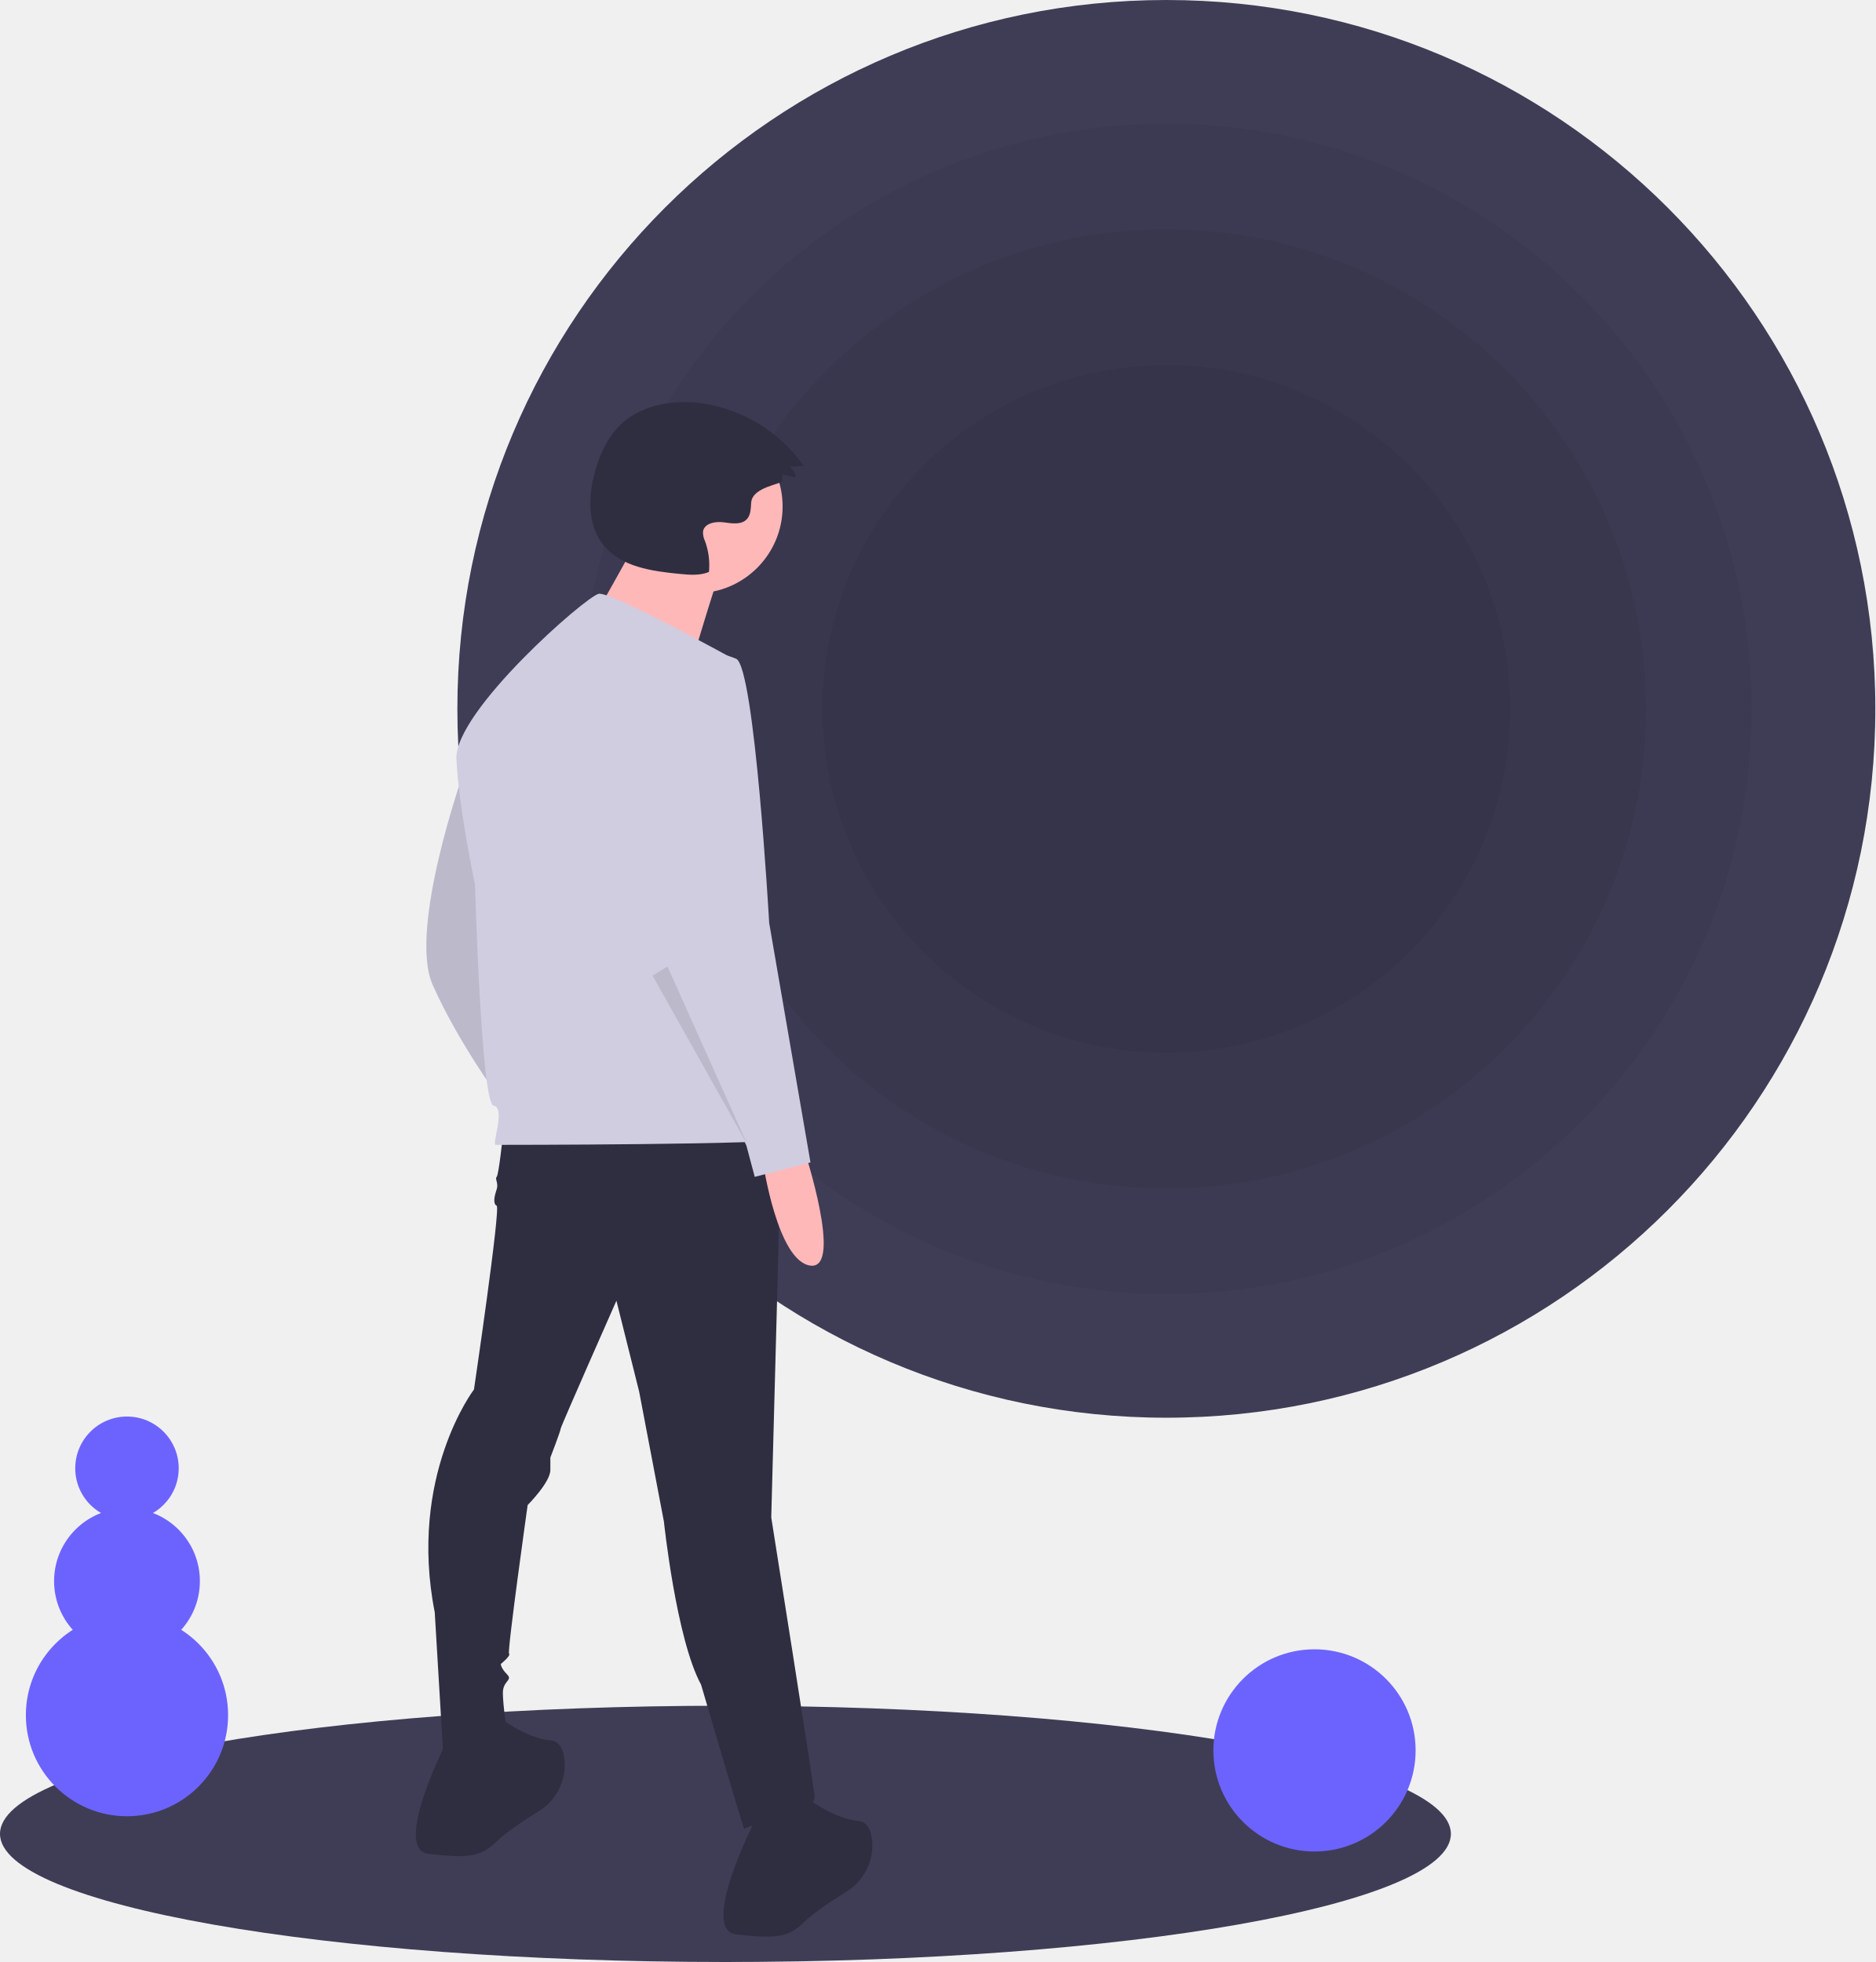
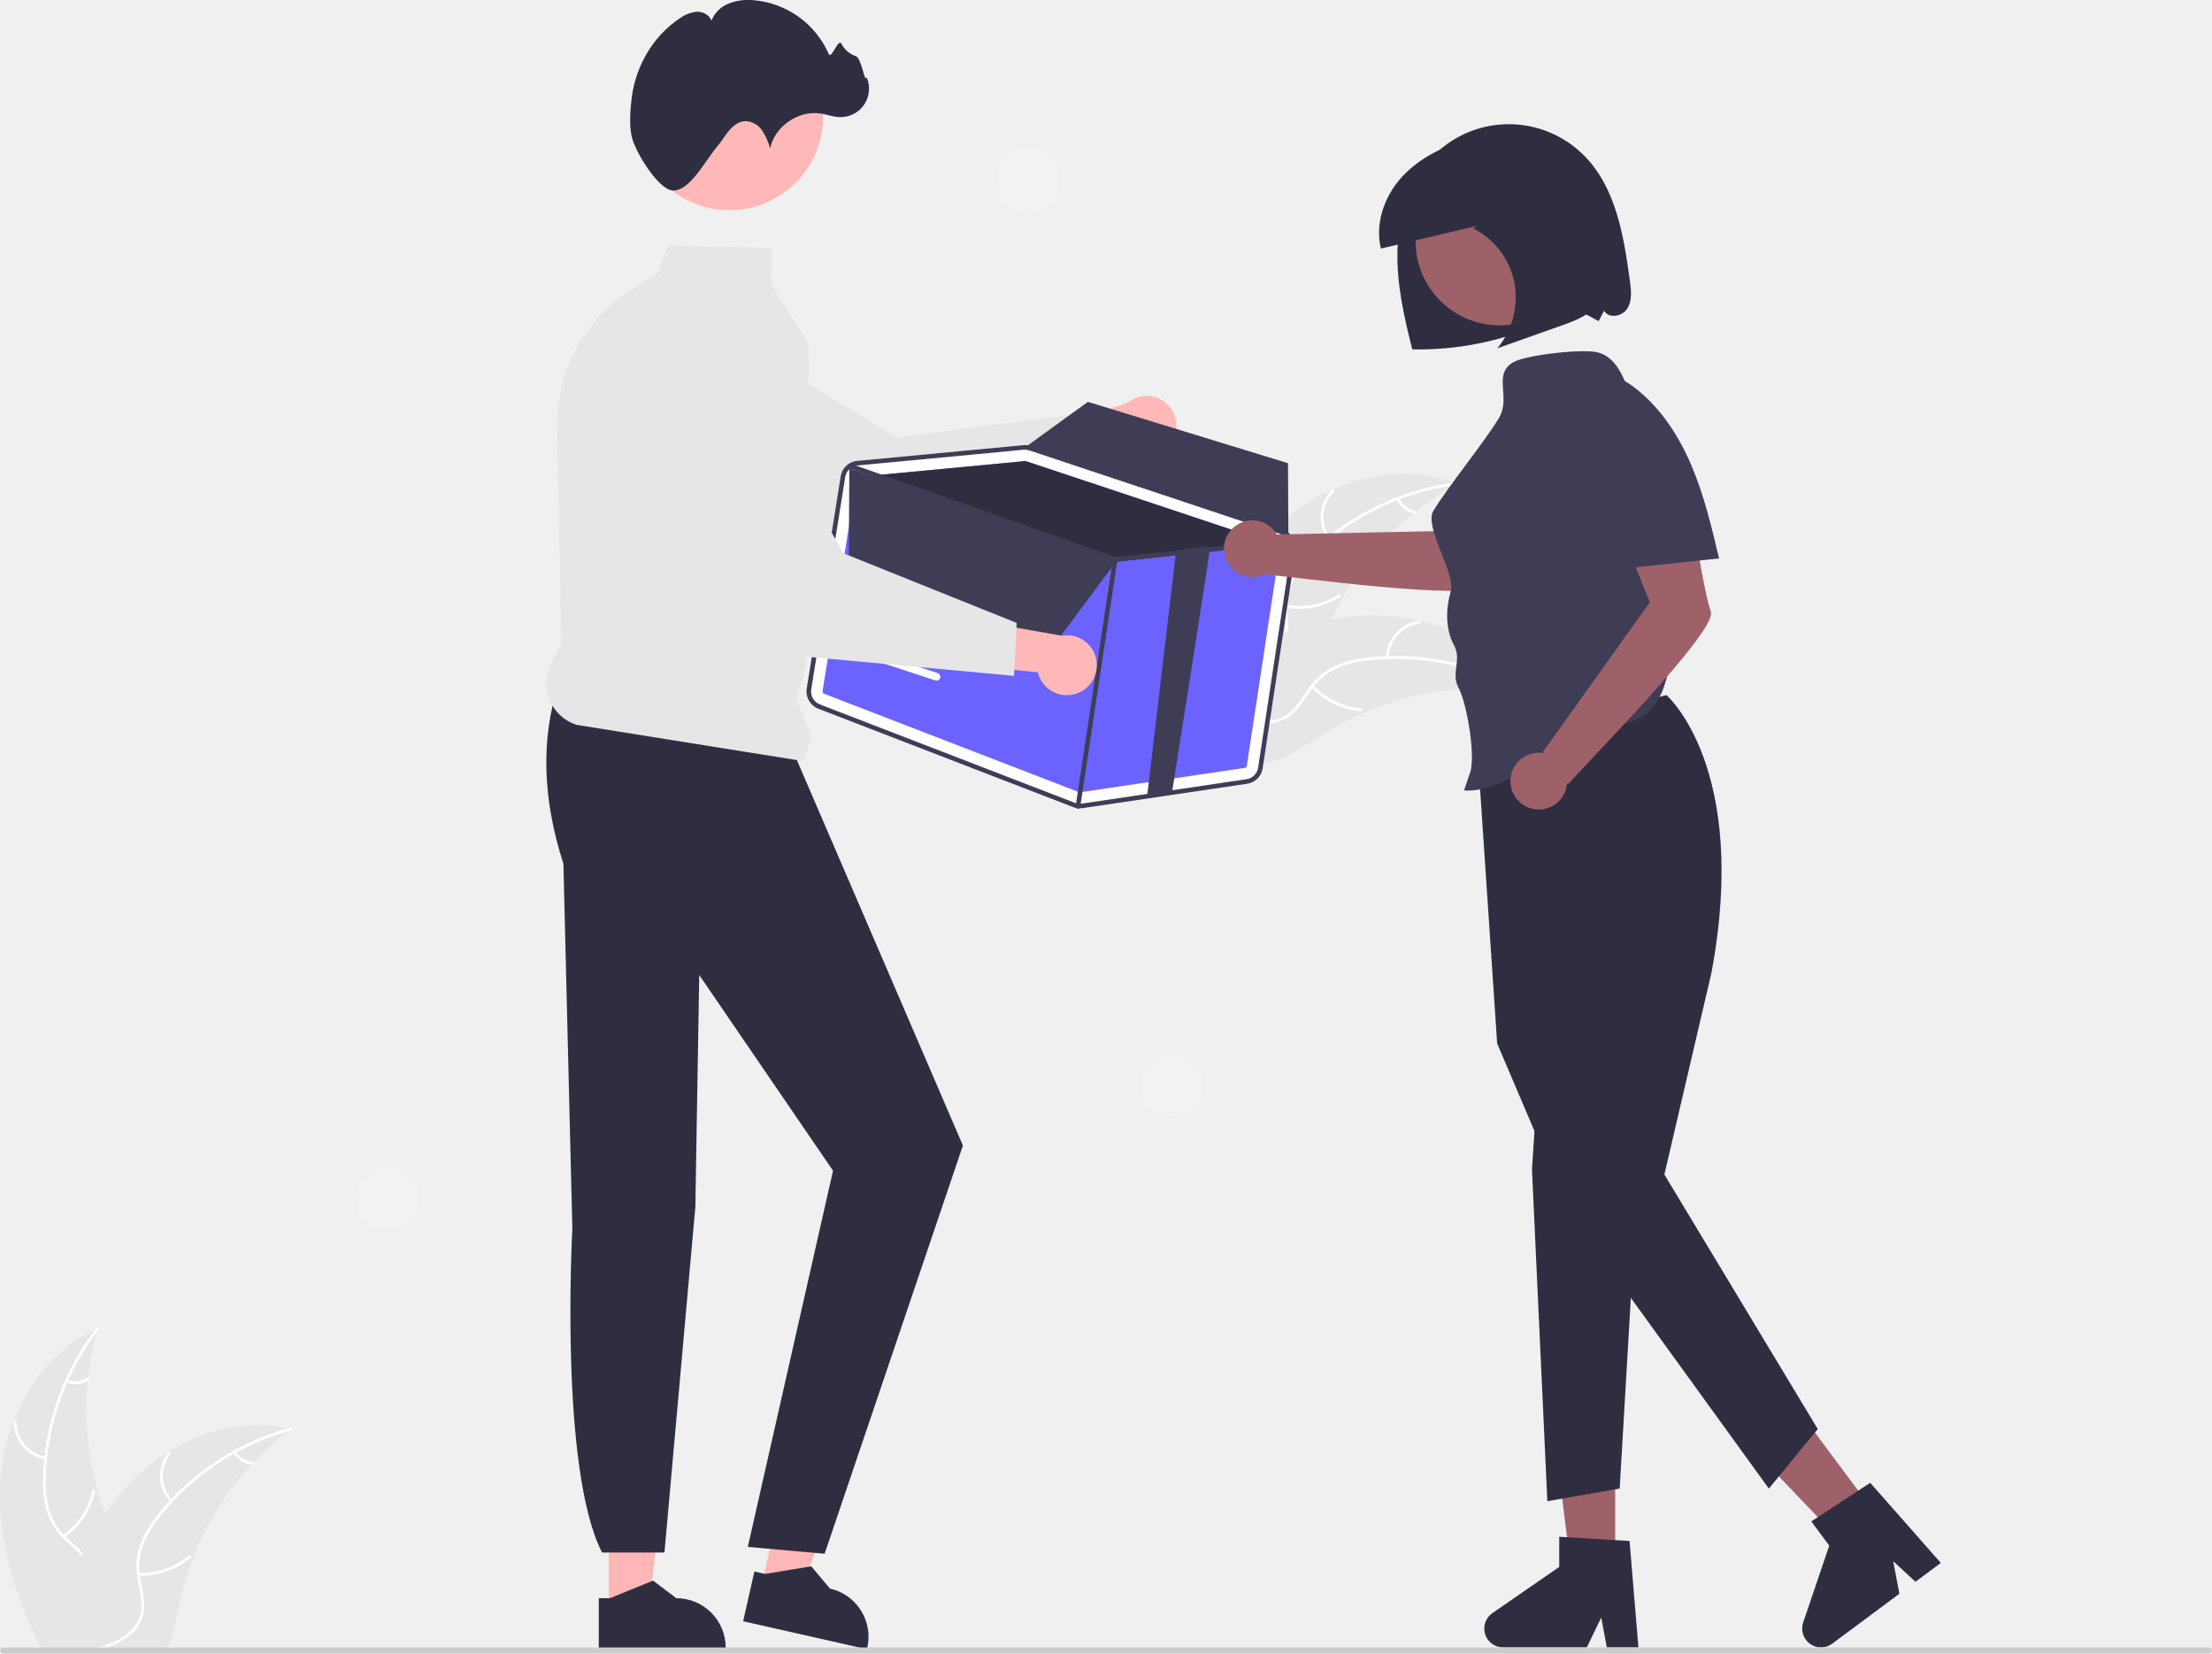
- <svg xmlns="http://www.w3.org/2000/svg" data-name="Layer 1" width="797.5" height="834.5" viewBox="0 0 797.5 834.5">
-   <ellipse cx="308.5" cy="780" rx="308.5" ry="54.5" fill="#3f3d56" />
-   <circle cx="496" cy="301.5" r="301.5" fill="#3f3d56" />
-   <circle cx="496" cy="301.5" r="248.898" opacity="0.05" />
-   <circle cx="496" cy="301.5" r="203.994" opacity="0.05" />
-   <circle cx="496" cy="301.5" r="146.26" opacity="0.05" />
-   <path d="M398.42,361.232s-23.704,66.722-13.169,90.426,27.216,46.53,27.216,46.53S406.322,365.622,398.42,361.232Z" transform="translate(-201.25 -32.75)" fill="#d0cde1" />
-   <path d="M398.42,361.232s-23.704,66.722-13.169,90.426,27.216,46.53,27.216,46.53S406.322,365.622,398.42,361.232Z" transform="translate(-201.25 -32.75)" opacity="0.1" />
-   <path d="M415.101,515.747s-1.756,16.681-2.634,17.558.878,2.634,0,5.268-1.756,6.145,0,7.023-9.657,78.135-9.657,78.135-28.094,36.873-16.681,94.816l3.512,58.821s27.216,1.756,27.216-7.901c0,0-1.756-11.413-1.756-16.681s4.39-5.268,1.756-7.901-2.634-4.39-2.634-4.39,4.39-3.512,3.512-4.39,7.901-63.211,7.901-63.211,9.657-9.657,9.657-14.925v-5.268s4.39-11.413,4.39-12.291,23.704-54.431,23.704-54.431l9.657,38.629,10.535,55.309s5.268,50.042,15.803,69.356c0,0,18.436,63.211,18.436,61.455s30.727-6.145,29.849-14.047-18.436-118.52-18.436-118.52L533.621,513.991Z" transform="translate(-201.25 -32.75)" fill="#2f2e41" />
-   <path d="M391.397,772.978s-23.704,46.53-7.901,48.286,21.948,1.756,28.971-5.268c3.84-3.84,11.615-8.991,17.876-12.873a23.117,23.117,0,0,0,10.969-21.982c-.463-4.295-2.068-7.834-6.019-8.164-10.535-.878-22.826-10.535-22.826-10.535Z" transform="translate(-201.25 -32.75)" fill="#2f2e41" />
-   <path d="M522.208,807.217s-23.704,46.53-7.901,48.286,21.948,1.756,28.971-5.268c3.84-3.84,11.615-8.991,17.876-12.873a23.117,23.117,0,0,0,10.969-21.982c-.463-4.295-2.068-7.834-6.019-8.164-10.535-.878-22.826-10.535-22.826-10.535Z" transform="translate(-201.25 -32.75)" fill="#2f2e41" />
-   <circle cx="295.905" cy="215.433" r="36.905" fill="#ffb8b8" />
-   <path d="M473.43,260.308S447.07,308.812,444.961,308.812,492.41,324.628,492.41,324.628s13.707-46.394,15.816-50.612Z" transform="translate(-201.25 -32.75)" fill="#ffb8b8" />
-   <path d="M513.867,313.385s-52.675-28.971-57.943-28.094-61.455,50.042-60.577,70.234,7.901,53.553,7.901,53.553,2.634,93.06,7.901,93.938-.878,16.681.878,16.681,122.909,0,123.787-2.634S513.867,313.385,513.867,313.385Z" transform="translate(-201.25 -32.75)" fill="#d0cde1" />
-   <path d="M543.278,521.892s16.681,50.92,2.634,49.164-20.192-43.896-20.192-43.896Z" transform="translate(-201.25 -32.75)" fill="#ffb8b8" />
-   <path d="M498.504,310.313s-32.483,7.023-27.216,50.92,14.925,87.792,14.925,87.792l32.483,71.112,3.512,13.169,23.704-6.145L528.353,425.321s-6.145-108.863-14.047-112.374A34,34,0,0,0,498.504,310.313Z" transform="translate(-201.25 -32.75)" fill="#d0cde1" />
-   <polygon points="277.5 414.958 317.885 486.947 283.86 411.09 277.5 414.958" opacity="0.1" />
-   <path d="M533.896,237.316l.122-2.82,5.61,1.396a6.27,6.27,0,0,0-2.514-4.615l5.976-.334a64.477,64.477,0,0,0-43.124-26.651c-12.926-1.873-27.318.838-36.182,10.43-4.299,4.653-7.001,10.57-8.922,16.607-3.539,11.118-4.26,24.372,3.12,33.409,7.501,9.185,20.602,10.984,32.406,12.121,4.153.4,8.506.772,12.355-.839a29.721,29.721,0,0,0-1.654-13.037,8.687,8.687,0,0,1-.879-4.152c.525-3.512,5.209-4.396,8.728-3.922s7.75,1.2,10.062-1.494c1.593-1.856,1.499-4.559,1.71-6.996C521.282,239.785,533.836,238.707,533.896,237.316Z" transform="translate(-201.25 -32.75)" fill="#2f2e41" />
-   <circle cx="559" cy="744.5" r="43" fill="#6c63ff" />
-   <circle cx="54" cy="729.5" r="43" fill="#6c63ff" />
-   <circle cx="54" cy="672.5" r="31" fill="#6c63ff" />
-   <circle cx="54" cy="624.5" r="22" fill="#6c63ff" />
+ <svg xmlns="http://www.w3.org/2000/svg" data-name="Layer 1" width="862.703" height="644.786" viewBox="0 0 862.703 644.786">
+   <polygon points="629.943 612.644 612.777 612.644 604.608 546.435 629.943 546.435 629.943 612.644" fill="#9e616a" />
+   <path d="M807.651,769.992H795.341l-2.197-11.622-5.628,11.622H754.867A7.339,7.339,0,0,1,750.697,756.614l26.072-18.007v-11.749l27.424,1.637Z" transform="translate(-168.6484 -127.607)" fill="#2f2e41" />
+   <polygon points="731.923 590.981 718.148 601.224 672.085 552.969 692.415 537.851 731.923 590.981" fill="#9e616a" />
+   <path d="M925.588,737.048,915.71,744.393l-8.698-8.015,2.419,12.684-26.199,19.482a7.339,7.339,0,0,1-11.33-8.247l10.177-30.007-7.011-9.428,22.983-15.051Z" transform="translate(-168.6484 -127.607)" fill="#2f2e41" />
+   <path d="M818.576,398.647s32.569,28.138,17.542,108.352l-18.345,78.597,59.829,99.256-19.077,23.208-77.78-107.433-28.185-66.114L744.652,416.843Z" transform="translate(-168.6484 -127.607)" fill="#2f2e41" />
+   <polygon points="599.447 425.746 597.488 456.084 603.483 585.365 631.692 580.452 637.083 488.406 599.447 425.746" fill="#2f2e41" />
+   <polygon points="237.445 628.211 252.796 628.21 260.098 569.001 237.443 569.002 237.445 628.211" fill="#ffb6b6" />
+   <path d="M402.178,750.806l4.321-0,16.869-6.86,9.041,6.859H432.41A19.266,19.266,0,0,1,451.675,770.07v.626l-49.497.002Z" transform="translate(-168.6484 -127.607)" fill="#2f2e41" />
+   <polygon points="296.932 618.538 311.905 621.918 332.071 565.772 309.972 560.782 296.932 618.538" fill="#ffb6b6" />
+   <path d="M462.865,740.393l4.215.952,17.966-2.976,7.308,8.682.001 0a19.266,19.266,0,0,1,14.549,23.036l-.138.611L458.484,759.797Z" transform="translate(-168.6484 -127.607)" fill="#2f2e41" />
+   <path d="M386.652,393.843c-7.197,21.706-6.436,45.268,1.73,70.556l3.491,142.378S386.671,700.146,403.454,733.002h24.34l12.051-134.751,1.513-90.446,52.182,76.306L460.305,730.799l29.957,2.678,53.934-159.191L477.652,419.843Z" transform="translate(-168.6484 -127.607)" fill="#2f2e41" />
+   <path d="M667.346,332.015c18.617-16.777,46.309-25.212,69.537-15.805a115.466,115.466,0,0,0-51.888,59.935c-3.698,9.838-6.786,21.166-15.882,26.433-5.659,3.278-12.7,3.438-19.046,1.856-6.346-1.582-12.162-4.754-17.899-7.894l-1.632-.037C637.864,372.537,648.729,348.791,667.346,332.015Z" transform="translate(-168.6484 -127.607)" fill="#e6e6e6" />
+   <path d="M736.753,316.719A98.692,98.692,0,0,0,681.847,342.65a42.5,42.5,0,0,0-8.345,10.377,24.376,24.376,0,0,0-2.818,12.516c.101,4.058.673,8.198-.214,12.21a14.925,14.925,0,0,1-7.425,9.689c-4.546,2.613-9.759,3.437-14.886,4.065-5.692.698-11.615,1.332-16.542,4.525-.597.387-1.162-.562-.566-.948,8.572-5.555,19.42-3.534,28.637-7.241,4.301-1.73,8.107-4.766,9.454-9.357,1.178-4.015.591-8.284.454-12.392a26.011,26.011,0,0,1,2.299-12.34,39.29,39.29,0,0,1,7.916-10.659,95.749,95.749,0,0,1,24.333-17.42A100.443,100.443,0,0,1,736.743,315.615c.703-.091.709,1.015.01,1.105Z" transform="translate(-168.6484 -127.607)" fill="#fff" />
+   <path d="M686.447,337.791a14.807,14.807,0,0,1,1.632-19.104c.506-.499,1.305.265.798.764a13.711,13.711,0,0,0-1.482,17.774c.415.577-.536,1.14-.948.566Z" transform="translate(-168.6484 -127.607)" fill="#fff" />
+   <path d="M670.362,363.491a28.539,28.539,0,0,0,20.394-4.083c.598-.385,1.164.564.566.948a29.685,29.685,0,0,1-21.23,4.206c-.701-.126-.427-1.197.27-1.071Z" transform="translate(-168.6484 -127.607)" fill="#fff" />
+   <path d="M714.447,321.948a8.381,8.381,0,0,0,6.269,4.894c.702.117.427,1.188-.27,1.071a9.392,9.392,0,0,1-6.947-5.399.571.571,0,0,1,.191-.757.555.555,0,0,1,.757.191Z" transform="translate(-168.6484 -127.607)" fill="#fff" />
+   <path d="M762.461,397.115c-.44-.061-.881-.122-1.328-.176a110.379,110.379,0,0,0-17.882-.908c-.462.007-.931.021-1.392.041a116.365,116.365,0,0,0-41.75,9.61,113.005,113.005,0,0,0-15.163,8.056c-6.688,4.234-13.602,9.358-21.078,11.085a19.386,19.386,0,0,1-2.362.421l-30.889-26.745c-.04-.096-.086-.185-.126-.282l-1.282-1.011c.239-.176.49-.353.729-.528.138-.102.283-.199.421-.301.094-.066.189-.133.27-.198.031-.022.063-.044.088-.059.081-.065.164-.117.239-.176q2.103-1.49,4.235-2.955c.006-.007.006-.007.019-.008a166.157,166.157,0,0,1,34.601-18.599c.367-.139.739-.285,1.12-.411a107.831,107.831,0,0,1,16.939-4.767,95.329,95.329,0,0,1,9.553-1.334,79.272,79.272,0,0,1,24.723,1.752c16.143,3.743,30.91,12.608,39.656,26.433C762.027,396.406,762.244,396.754,762.461,397.115Z" transform="translate(-168.6484 -127.607)" fill="#e6e6e6" />
+   <path d="M762.052,397.446a98.692,98.692,0,0,0-59.452-12.353A42.5,42.5,0,0,0,689.69,388.354a24.376,24.376,0,0,0-9.785,8.297c-2.363,3.301-4.398,6.951-7.522,9.62a14.925,14.925,0,0,1-11.761,3.266c-5.203-.651-9.862-3.132-14.333-5.717-4.965-2.87-10.076-5.93-15.932-6.347-.71-.051-.59-1.149.119-1.098,10.189.726,17.633,8.871,27.225,11.46,4.476,1.208,9.343,1.075,13.182-1.779,3.358-2.496,5.459-6.258,7.823-9.621a26.011,26.011,0,0,1,9.265-8.469,39.29,39.29,0,0,1,12.738-3.745,95.749,95.749,0,0,1,29.917.742,100.443,100.443,0,0,1,32.085,11.596c.616.351-.045,1.237-.657.888Z" transform="translate(-168.6484 -127.607)" fill="#fff" />
+   <path d="M709.199,383.983a14.807,14.807,0,0,1,12.805-14.271c.705-.093.883.997.177,1.091a13.711,13.711,0,0,0-11.884,13.299c-.016.711-1.114.588-1.098-.119Z" transform="translate(-168.6484 -127.607)" fill="#fff" />
+   <path d="M680.883,394.819a28.539,28.539,0,0,0,18.742,9.018c.709.053.59,1.151-.119,1.098a29.685,29.685,0,0,1-19.483-9.424c-.484-.523.38-1.212.861-.692Z" transform="translate(-168.6484 -127.607)" fill="#fff" />
+   <path d="M741.094,388.191a8.381,8.381,0,0,0,2.058,7.682c.49.516-.374,1.205-.861.692a9.392,9.392,0,0,1-2.296-8.493.571.571,0,0,1,.609-.49.555.555,0,0,1,.49.609Z" transform="translate(-168.6484 -127.607)" fill="#fff" />
+   <path d="M219.922,754.743c-1.45,5.44-5.26,9.97-9.86,13.27-.75.54-1.52,1.04-2.3,1.51-.24.14-.48.29-.73.42q-.405.24-.81.45h-21.63c-.39-.79-.77-1.59-1.15-2.38-9.27-19.48-15.78-40.5-14.67-61.91a79.254,79.254,0,0,1,5.17-24.25c5.94-15.47,16.78-28.86,31.69-35.6.37-.17.76-.34,1.14-.5-.12.43-.24.85-.36,1.28a110.785,110.785,0,0,0-3.38,17.59c-.06.46-.11.92-.15,1.39a116.054,116.054,0,0,0,3.72,42.69c.01.03.02.07.03.1q1.275,4.605,2.96,9.07c.88,2.35,1.83,4.67,2.87,6.95C216.802,734.393,222.622,744.593,219.922,754.743Z" transform="translate(-168.6484 -127.607)" fill="#e6e6e6" />
+   <path d="M207.042,646.203c-.21.28-.42.55-.63.83a98.129,98.129,0,0,0-11.12,18.76c-.16.33-.31.66-.44,1a97.814,97.814,0,0,0-7.82,29.24,1.49,1.49,0,0,0-.02.21c-.25,2.36-.4,4.74-.46,7.12a42.48,42.48,0,0,0,1.43,13.24,23.769,23.769,0,0,0,5.46,9.42c.25.27.5.54.77.8.2.21.42.42.63.62,2.02,1.93,4.23,3.72,6.13,5.79a21.432,21.432,0,0,1,2.35,3,14.904,14.904,0,0,1,1.6,12.1c-1.36,5.06-4.47,9.33-7.65,13.4-1.59,2.04-3.23,4.1-4.65,6.28-.52.78-1,1.57-1.44,2.38h-1.26c.42-.81.88-1.6,1.38-2.38,3.65-5.75,8.84-10.69,11.53-17.02,1.82-4.27,2.37-9.11.07-13.3a17.682,17.682,0,0,0-2.43-3.38c-1.83-2.07-4.02-3.84-6.01-5.71-.5-.47-.99-.95-1.46-1.45a24.964,24.964,0,0,1-5.64-8.9,39.23,39.23,0,0,1-1.94-13.13c0-2.84.15-5.7.43-8.54.03-.36.07-.73.11-1.1a100.767,100.767,0,0,1,19.67-49.23c.2-.28.41-.55.62-.82C206.682,644.873,207.472,645.653,207.042,646.203Z" transform="translate(-168.6484 -127.607)" fill="#fff" />
+   <path d="M186.365,696.678a14.807,14.807,0,0,1-12.354-14.663.553.553,0,0,1,1.105-.024,13.711,13.711,0,0,0,11.52,13.616c.701.114.427,1.185-.27,1.071Z" transform="translate(-168.6484 -127.607)" fill="#fff" />
+   <path d="M193.164,726.224a28.539,28.539,0,0,0,11.533-17.308c.151-.695,1.222-.424,1.071.27a29.685,29.685,0,0,1-12.038,17.986c-.585.406-1.148-.544-.566-.948Z" transform="translate(-168.6484 -127.607)" fill="#fff" />
+   <path d="M194.961,665.676a8.381,8.381,0,0,0,7.893-.972c.579-.414,1.142.538.566.948a9.392,9.392,0,0,1-8.73,1.094.571.571,0,0,1-.4-.671.555.555,0,0,1,.671-.4Z" transform="translate(-168.6484 -127.607)" fill="#fff" />
+   <path d="M282.062,684.873c-.35.27-.71.54-1.06.82a110.362,110.362,0,0,0-13.29,12c-.32.33-.64.67-.95,1.01l-.01.01a116.347,116.347,0,0,0-22.66,36.14l-.03.09c-.01.03-.02.05-.03.08a114.443,114.443,0,0,0-5.03,16.42c-1.22,5.46-2.22,11.31-4.13,16.57-.29.81-.61,1.61-.95,2.38h-44.46c.15-.79.31-1.59.47-2.38a160.302,160.302,0,0,1,10.54-33.7c.16-.36.32-.72.5-1.08a108.305,108.305,0,0,1,8.61-15.35.01.01,0,0,1,.01-.01,94.956,94.956,0,0,1,5.8-7.69,79.119,79.119,0,0,1,18.72-16.24c.04-.03.09-.05.13-.08,14.04-8.71,30.68-12.86,46.59-9.27h.01C281.252,684.683,281.652,684.773,282.062,684.873Z" transform="translate(-168.6484 -127.607)" fill="#e6e6e6" />
+   <path d="M282.012,685.403c-.34.09-.68.19-1.01.29a98.589,98.589,0,0,0-20.17,8.27c-.32.17-.64.35-.96.53a98.255,98.255,0,0,0-23.79,18.59.035.035,0,0,0-.01.02c-.08.08-.17.17-.24.25-1.6,1.72-3.14,3.51-4.6,5.35a42.769,42.769,0,0,0-6.82,11.43,23.674,23.674,0,0,0-1.31,10.81c.03.37.08.73.13,1.1.04.29.08.58.13.88.66,4.01,1.8,8.03,1.48,12.12a14.909,14.909,0,0,1-6.01,10.63,23.794,23.794,0,0,1-3.68,2.34,36.852,36.852,0,0,1-5.77,2.38h-3.93c.53-.15,1.05-.3,1.58-.45a48.212,48.212,0,0,0,5.53-1.93,26.912,26.912,0,0,0,3-1.48c4.02-2.31,7.37-5.85,8.07-10.58.61-4.14-.57-8.28-1.27-12.33-.12-.7-.23-1.39-.29-2.08a24.439,24.439,0,0,1,.85-10.46,39.062,39.062,0,0,1,6.36-11.66,83.355,83.355,0,0,1,5.48-6.55q.36-.405.75-.81a100.901,100.901,0,0,1,24.21-18.73h.01a99.288,99.288,0,0,1,21.1-8.74h.01c.33-.1.67-.2,1-.29C282.532,684.123,282.692,685.213,282.012,685.403Z" transform="translate(-168.6484 -127.607)" fill="#fff" />
+   <path d="M235.116,713.252a14.807,14.807,0,0,1-1.036-19.145c.432-.564,1.329.081.896.646A13.711,13.711,0,0,0,235.977,712.56c.491.514-.372,1.203-.861.692Z" transform="translate(-168.6484 -127.607)" fill="#fff" />
+   <path d="M222.755,740.937a28.539,28.539,0,0,0,19.629-6.876c.539-.464,1.231.397.692.861a29.685,29.685,0,0,1-20.441,7.113c-.712-.028-.589-1.126.119-1.098Z" transform="translate(-168.6484 -127.607)" fill="#fff" />
+   <path d="M260.644,693.674a8.381,8.381,0,0,0,6.888,3.977c.712.019.588,1.117-.119,1.098a9.392,9.392,0,0,1-7.629-4.382.571.571,0,0,1,.084-.776.555.555,0,0,1,.776.084Z" transform="translate(-168.6484 -127.607)" fill="#fff" />
+   <path d="M625.031,300.737a11.599,11.599,0,0,1-17.767.838l-37.8,16.44,3.682-21.102,35.331-12.377a11.662,11.662,0,0,1,16.554,16.201Z" transform="translate(-168.6484 -127.607)" fill="#ffb8b8" />
+   <path d="M599.806,307.325l-87.798,39.108-.188-.067-100.067-35.659a32.96,32.96,0,0,1-14.782-42.756h0a32.924,32.924,0,0,1,46.987-14.637l74.469,44.859,72.211-9.359Z" transform="translate(-168.6484 -127.607)" fill="#e6e6e6" />
+   <path d="M1031.352,771.203a1.187,1.187,0,0,1-1.19,1.19h-860.29a1.19,1.19,0,0,1,0-2.38h860.29A1.187,1.187,0,0,1,1031.352,771.203Z" transform="translate(-168.6484 -127.607)" fill="#ccc" />
+   <path d="M481.992,424.404l-88.506-14.157a16.893,16.893,0,0,1-9.956-23.646l4.014-8.028-1.559-84.347A62.482,62.482,0,0,1,416.322,239.572l8.631-5.161,4.362-11.077,40.22.981.117,14.527,14.404,22.968-0.0.095-.904,125.014-3.97,12.901,6.002,15.006Z" transform="translate(-168.6484 -127.607)" fill="#e6e6e6" />
+   <circle cx="284.459" cy="45.41" r="36.544" fill="#ffb8b8" />
+   <path d="M415.054,180.984c-1.09-4.592-.59-11.053.026-15.677,1.615-12.121,8.346-23.645,18.573-30.47a13.38,13.38,0,0,1,6.665-2.648c2.419-.101,5.042,1.194,5.785,3.499a11.993,11.993,0,0,1,6.766-6.709,21.136,21.136,0,0,1,9.631-1.297,35.197,35.197,0,0,1,29.363,20.989c.976,2.319,3.702-6.246,4.939-4.055a9.741,9.741,0,0,0,5.524,4.853c2.423.676,3.408,10.66,4.361,8.332a11.098,11.098,0,0,1-10.611,15.475c-2.466-.092-4.825-.999-7.262-1.39-8.715-1.396-17.96,4.923-19.823,13.551a23.987,23.987,0,0,0-3.156-7.021,8.119,8.119,0,0,0-6.513-3.579c-2.48.093-4.659,1.714-6.268,3.603s-2.817,4.093-4.438,5.972c-4.755,5.513-11.187,18.37-17.965,17.432C425.303,201.103,416.542,187.253,415.054,180.984Z" transform="translate(-168.6484 -127.607)" fill="#2f2e41" />
+   <path d="M674.012,342.148a7.133,7.133,0,0,0-4.807-7.854l-98.413-32.777a7.132,7.132,0,0,0-2.933-.337l-24.667,2.333-14.154,1.343-26.119,2.468a7.155,7.155,0,0,0-6.384,5.99l-13.261,82.838a7.186,7.186,0,0,0,4.484,7.796l99.44,38.384a6.947,6.947,0,0,0,1.446.388,7.136,7.136,0,0,0,2.176.016l64.255-9.523a7.121,7.121,0,0,0,6.023-5.999Z" transform="translate(-168.6484 -127.607)" fill="#fff" />
+   <path d="M490.013,398.11l99.44,38.382a.897.897,0,0,0,.457.054l64.247-9.522a.883.883,0,0,0,.755-.752l12.92-85.067a.905.905,0,0,0-.599-.982l-.662-.224-97.758-32.546a.678.678,0,0,0-.137-.033.887.887,0,0,0-.23-.012l-60.164,5.693-4.774.448a.903.903,0,0,0-.795.748l-13.259,82.834A.897.897,0,0,0,490.013,398.11Z" transform="translate(-168.6484 -127.607)" fill="#6c63ff" />
+   <path d="M508.282,313.102l60.164-5.693a.887.887,0,0,1,.23.012.678.678,0,0,1,.137.033l97.758,32.546-25.787,2.73-9.65,1.017-27.46,2.901a1.939,1.939,0,0,1-.241-.003c-.049-.015-.098-.029-.156-.045Z" transform="translate(-168.6484 -127.607)" fill="#2f2e41" />
+   <path d="M487.758,403.952l99.44,38.382a6.722,6.722,0,0,0,1.45.38,7.224,7.224,0,0,0,2.177.027l64.247-9.522a7.135,7.135,0,0,0,6.028-6.004l12.91-85.068a7.19,7.19,0,0,0-.418-3.717c-.065-.157-.131-.314-.207-.462a6.99,6.99,0,0,0-2.264-2.698,7.138,7.138,0,0,0-1.916-.977l-.117-.041-98.292-32.738a8.955,8.955,0,0,0-1.227-.298,7.086,7.086,0,0,0-1.715-.033l-24.663,2.325-14.153,1.35L502.917,307.326a7.092,7.092,0,0,0-3.019.997,1.329,1.329,0,0,0-.202.121,1.192,1.192,0,0,0-.13.098,7.148,7.148,0,0,0-3.027,4.764l-13.27,82.843A7.194,7.194,0,0,0,487.758,403.952Zm10.542-90.357a5.3,5.3,0,0,1,1.27-2.671,4.651,4.651,0,0,1,.676-.659,5.317,5.317,0,0,1,2.324-1.084,4.059,4.059,0,0,1,.509-.072l43.985-4.155,20.965-1.995c.142-.017.273-.014.404-.022a5.007,5.007,0,0,1,.948.07,4.145,4.145,0,0,1,.845.201l98.408,32.779c.078.028.146.054.223.082a5.218,5.218,0,0,1,2.273,1.654,5.259,5.259,0,0,1,1.121,4.145l-12.921,85.077a5.349,5.349,0,0,1-4.509,4.502l-64.257,9.521a5.413,5.413,0,0,1-2.723-.31l-99.441-38.372a5.402,5.402,0,0,1-3.359-5.846Z" transform="translate(-168.6484 -127.607)" fill="#3f3d56" />
+   <path d="M499.352,308.994a.877.877,0,0,1,.268-.386,1.051,1.051,0,0,1,.129-.088c.042-.016.084-.042.126-.058a.873.873,0,0,1,.624-.011l2.07.73,101.116,35.669,23.665-2.5,13.243-1.397,28.029-2.967,2.506-.263.487-.054a.904.904,0,0,1,.952.654.739.739,0,0,1,.026.143.893.893,0,0,1-.55.922.988.988,0,0,1-.248.067l-3.409.357-27.603,2.918-9.65,1.017-27.46,2.901a1.939,1.939,0,0,1-.241-.003c-.049-.015-.098-.029-.156-.045L500.245,310.265l-.35-.124a.67.67,0,0,1-.219-.121A.91.91,0,0,1,499.352,308.994Z" transform="translate(-168.6484 -127.607)" fill="#3f3d56" />
+   <path d="M588.919,442.975a.894.894,0,0,1-.743-1.016l14.517-96.334a.894.894,0,0,1,1.017-.751l.008.001a.894.894,0,0,1,.743,1.016l-14.517,96.334a.894.894,0,0,1-1.017.751Z" transform="translate(-168.6484 -127.607)" fill="#3f3d56" />
+   <path d="M625.716,436.863l-9.655,1.019,11.293-95.535s12.895-2.335,13.24-1.398C640.806,341.508,625.808,436.251,625.716,436.863Z" transform="translate(-168.6484 -127.607)" fill="#3f3d56" />
+   <polygon points="331.25 182.533 330.99 226.1 408.116 255.488 435.813 218.284 331.25 182.533" fill="#3f3d56" />
+   <path d="M671.131,337.725a5.301,5.301,0,0,0-2.497-1.737l-98.406-32.778a5.106,5.106,0,0,0-.848-.207,5.009,5.009,0,0,0-.951-.071l.16-.997.985-.713,23.368-16.919,78.041,23.917.135,27.052Z" transform="translate(-168.6484 -127.607)" fill="#3f3d56" />
+   <path d="M503.829,380.08a1.513,1.513,0,0,1,.326.068l30.194,9.917a1.5,1.5,0,0,1-.936,2.851l-30.194-9.917a1.5,1.5,0,0,1,.61-2.919Z" transform="translate(-168.6484 -127.607)" fill="#fff" />
+   <circle cx="457.003" cy="423.236" r="12" fill="#f2f2f2" />
+   <circle cx="151.003" cy="467.236" r="12" fill="#f2f2f2" />
+   <circle cx="401.003" cy="70.236" r="12" fill="#f2f2f2" />
+   <path d="M589.34,397.729A11.599,11.599,0,0,1,573.433,389.771L532.421,385.628l13.53-16.606,36.871,6.481a11.662,11.662,0,0,1,6.518,22.226Z" transform="translate(-168.6484 -127.607)" fill="#ffb8b8" />
+   <path d="M564.115,391.141l-95.708-8.818-.131-.151L398.425,302.135a32.96,32.96,0,0,1,8.013-44.523h0a32.924,32.924,0,0,1,48.144,10.209l43.022,75.544,67.565,27.147Z" transform="translate(-168.6484 -127.607)" fill="#e6e6e6" />
+   <path d="M804.339,237.224c-2.377-17.434-5.358-36.152-17.654-48.737a41.35,41.35,0,0,0-59.744.618c-8.951,9.549-12.904,22.957-13.265,36.04s2.552,26.021,5.784,38.703a119.29,119.29,0,0,0,49.786-9.799c3.926-1.704,7.789-3.631,11.937-4.686,4.148-1.056,7.105,1.601,10.963,3.453l2.118-4.055c1.734,3.227,7.102,2.27,9.05-.832C805.26,244.826,804.834,240.853,804.339,237.224Z" transform="translate(-168.6484 -127.607)" fill="#2f2e41" />
+   <path d="M736.532,334.532l-69.876,1.494a11.055,11.055,0,1,0-4.94,15.574c9.268.527,81.772,10.817,86.097,4.185,4.39-6.731,27.824-30.486,27.824-30.486l-18.013-25.644Z" transform="translate(-168.6484 -127.607)" fill="#9e616a" />
+   <circle cx="584.911" cy="94.035" r="32.83" fill="#9e616a" />
+   <path d="M599.361,299.184" transform="translate(-168.6484 -127.607)" fill="#6c63ff" />
+   <path d="M806.142,284.811c-3.869-7.7-5.749-17.212-13.997-19.708-5.57-1.686-28.097.84-33.173,3.686-8.444,4.733-.792,13.602-5.773,21.902-5.415,9.023-20.132,27.13-25.547,36.152-3.723,6.203,8.817,24.409,6.804,31.358-2.013,6.948-2.11,14.747,1.32,21.117,3.069,5.701-1.371,10.745,1.715,16.437,3.21,5.92,7.148,28.053,4.161,34.088l-2,6c19.847,1.166,36.535-22.544,56.258-25.042,4.899-.62,9.986-1.431,14.023-4.274,5.946-4.189,8.297-11.789,9.766-18.913A159.326,159.326,0,0,0,806.142,284.811Z" transform="translate(-168.6484 -127.607)" fill="#3f3d56" />
+   <path d="M835.898,366.112c-2.764-7.546-7.769-40.537-7.769-40.537l-31.324-.918,15.314,37.772-41.79,58.503s.077.129.218.358a11.052,11.052,0,1,0,9.27,11.745.763.763,0,0,0,.958-.164C785.425,427.035,838.662,373.658,835.898,366.112Z" transform="translate(-168.6484 -127.607)" fill="#9e616a" />
+   <path d="M839.083,345.277c-2.875-12.135-5.772-24.335-10.619-35.826s-11.787-22.343-21.547-30.105c-3.12-2.482-6.609-4.672-10.521-5.444-3.911-.772-8.32.092-11.067,2.981-4.396,4.624-3.073,12.045-1.461,18.218Q791,322.402,798.131,349.703q20.594-2.183,41.188-4.366Z" transform="translate(-168.6484 -127.607)" fill="#3f3d56" />
+   <path d="M793.787,226.196c-1.209-7.942-2.472-15.95-5.312-23.429-2.84-7.478-7.419-14.482-13.986-18.719-10.399-6.707-23.862-5.414-35.521-1.555-9.016,2.984-17.818,7.519-24.176,14.809-6.358,7.291-9.93,17.694-7.564,27.227q18.655-4.407,37.309-8.815l-1.361.962a30.038,30.038,0,0,1,16.031,20.893,31.122,31.122,0,0,1-6.566,25.848q12.722-4.513,25.445-9.026c5.235-1.857,10.838-3.997,13.943-8.76C795.627,240.107,794.791,232.787,793.787,226.196Z" transform="translate(-168.6484 -127.607)" fill="#2f2e41" />
</svg>
